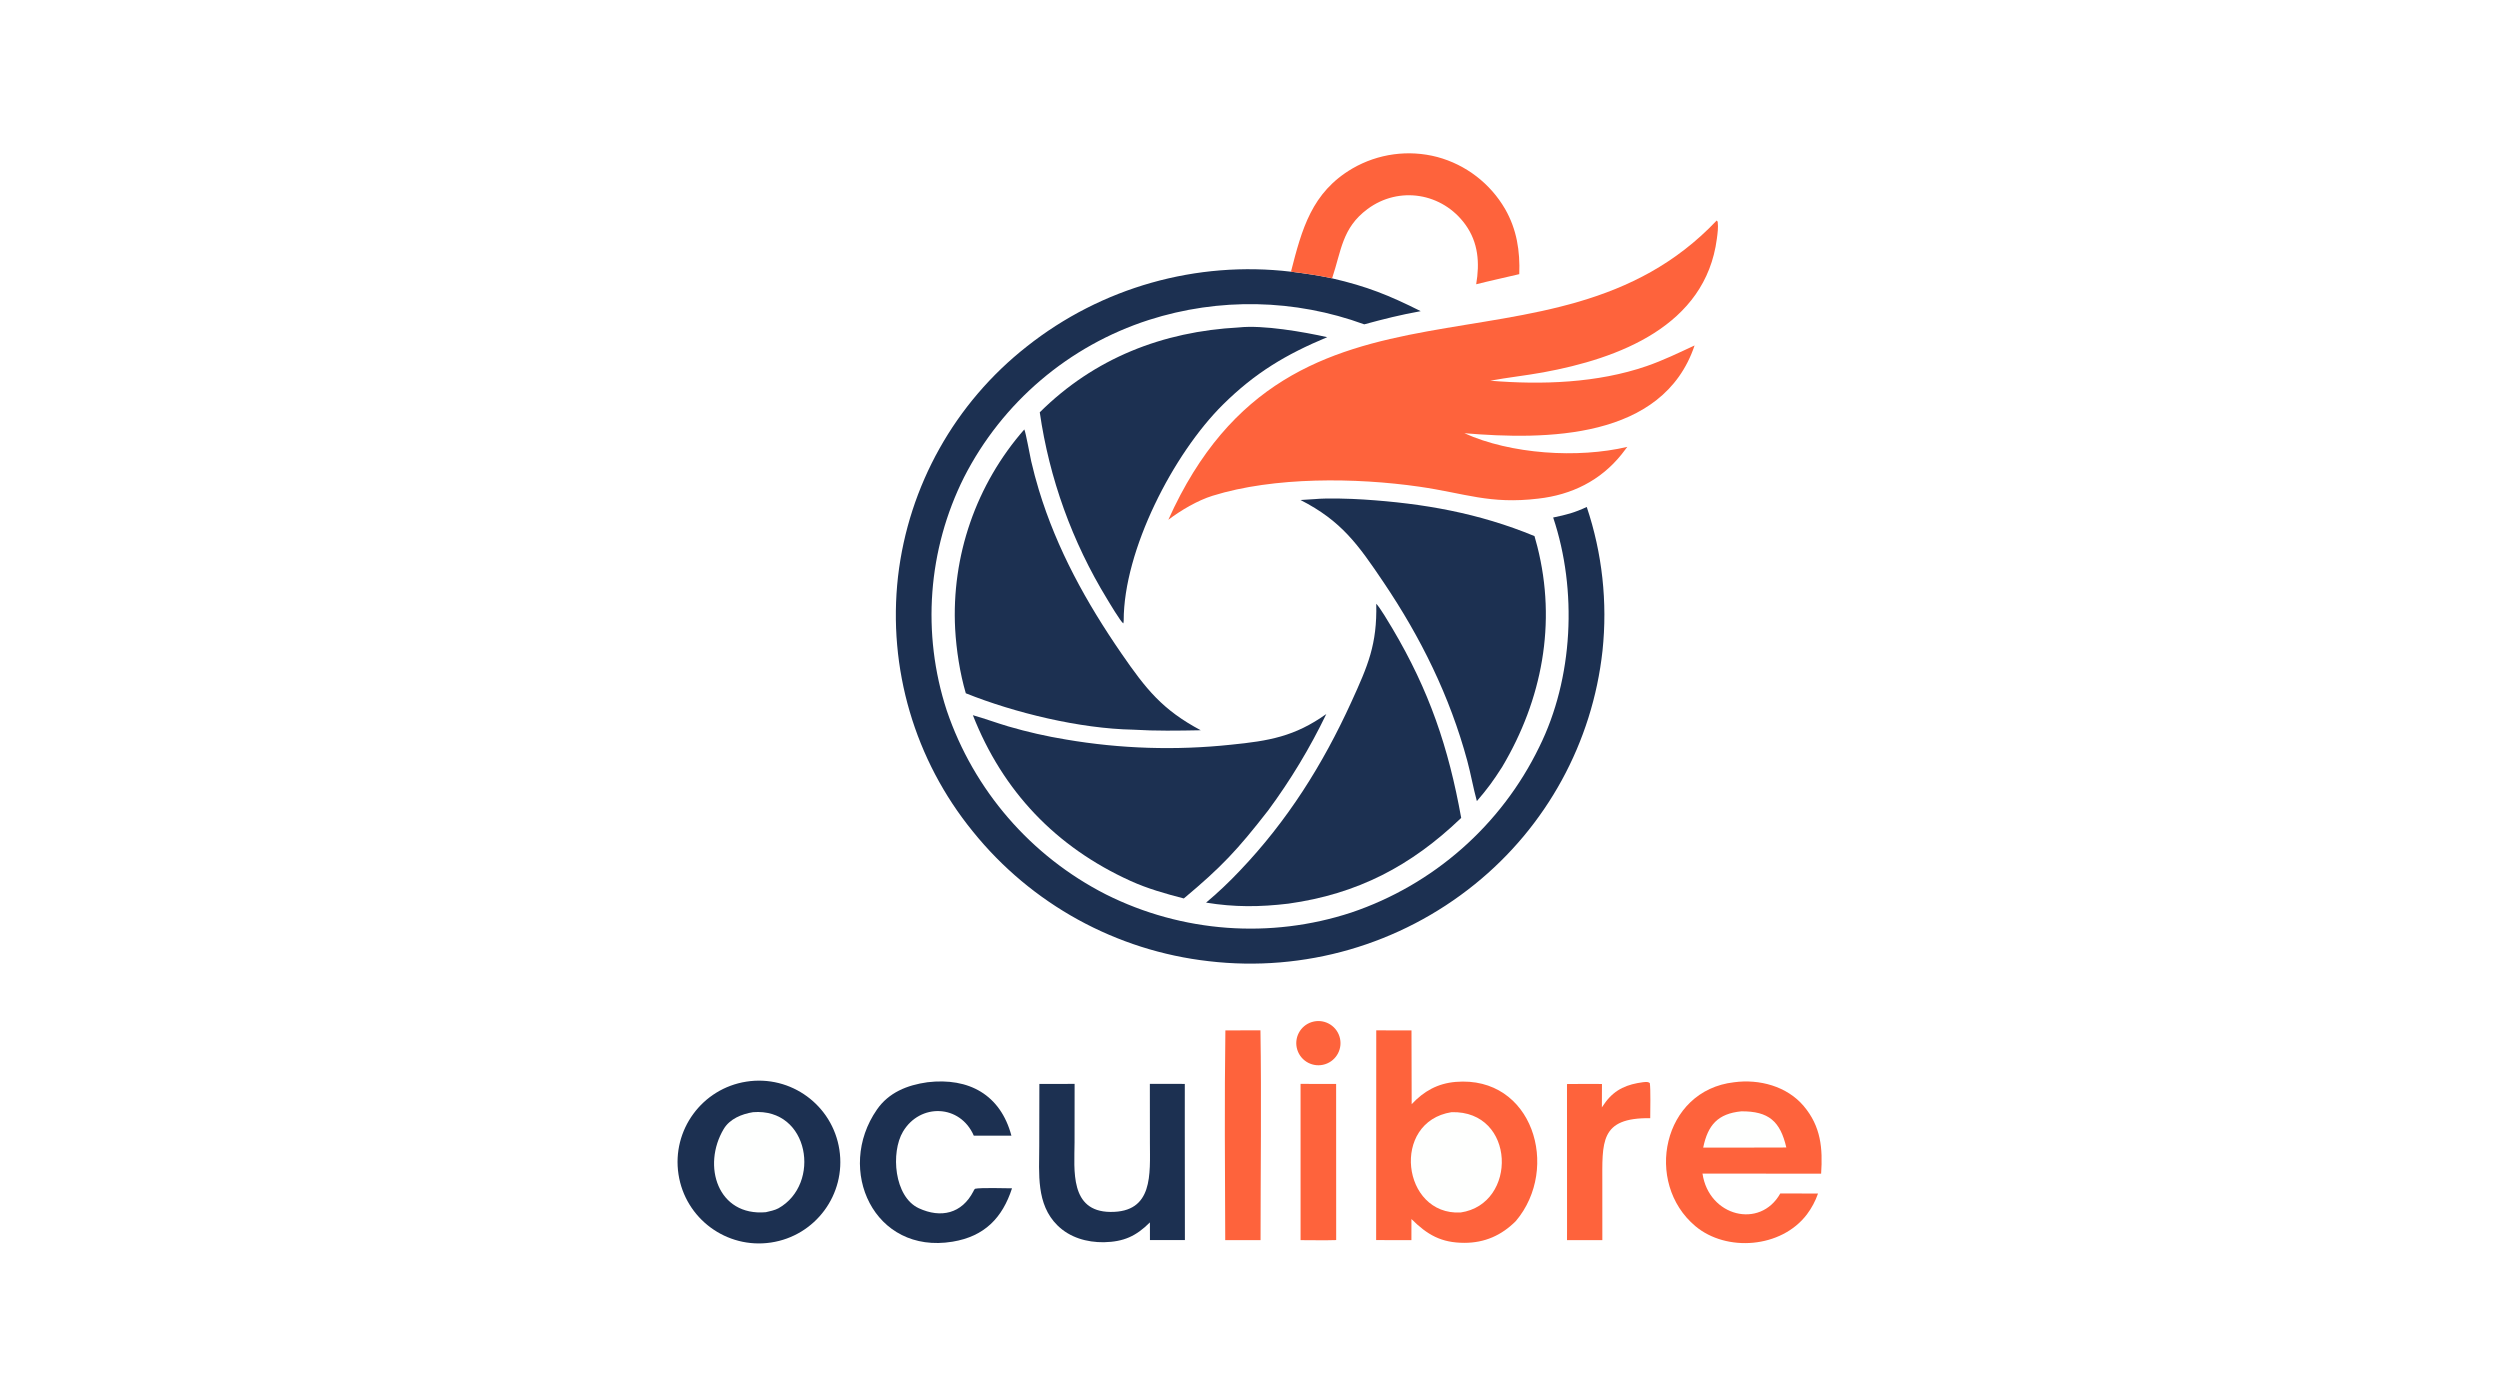
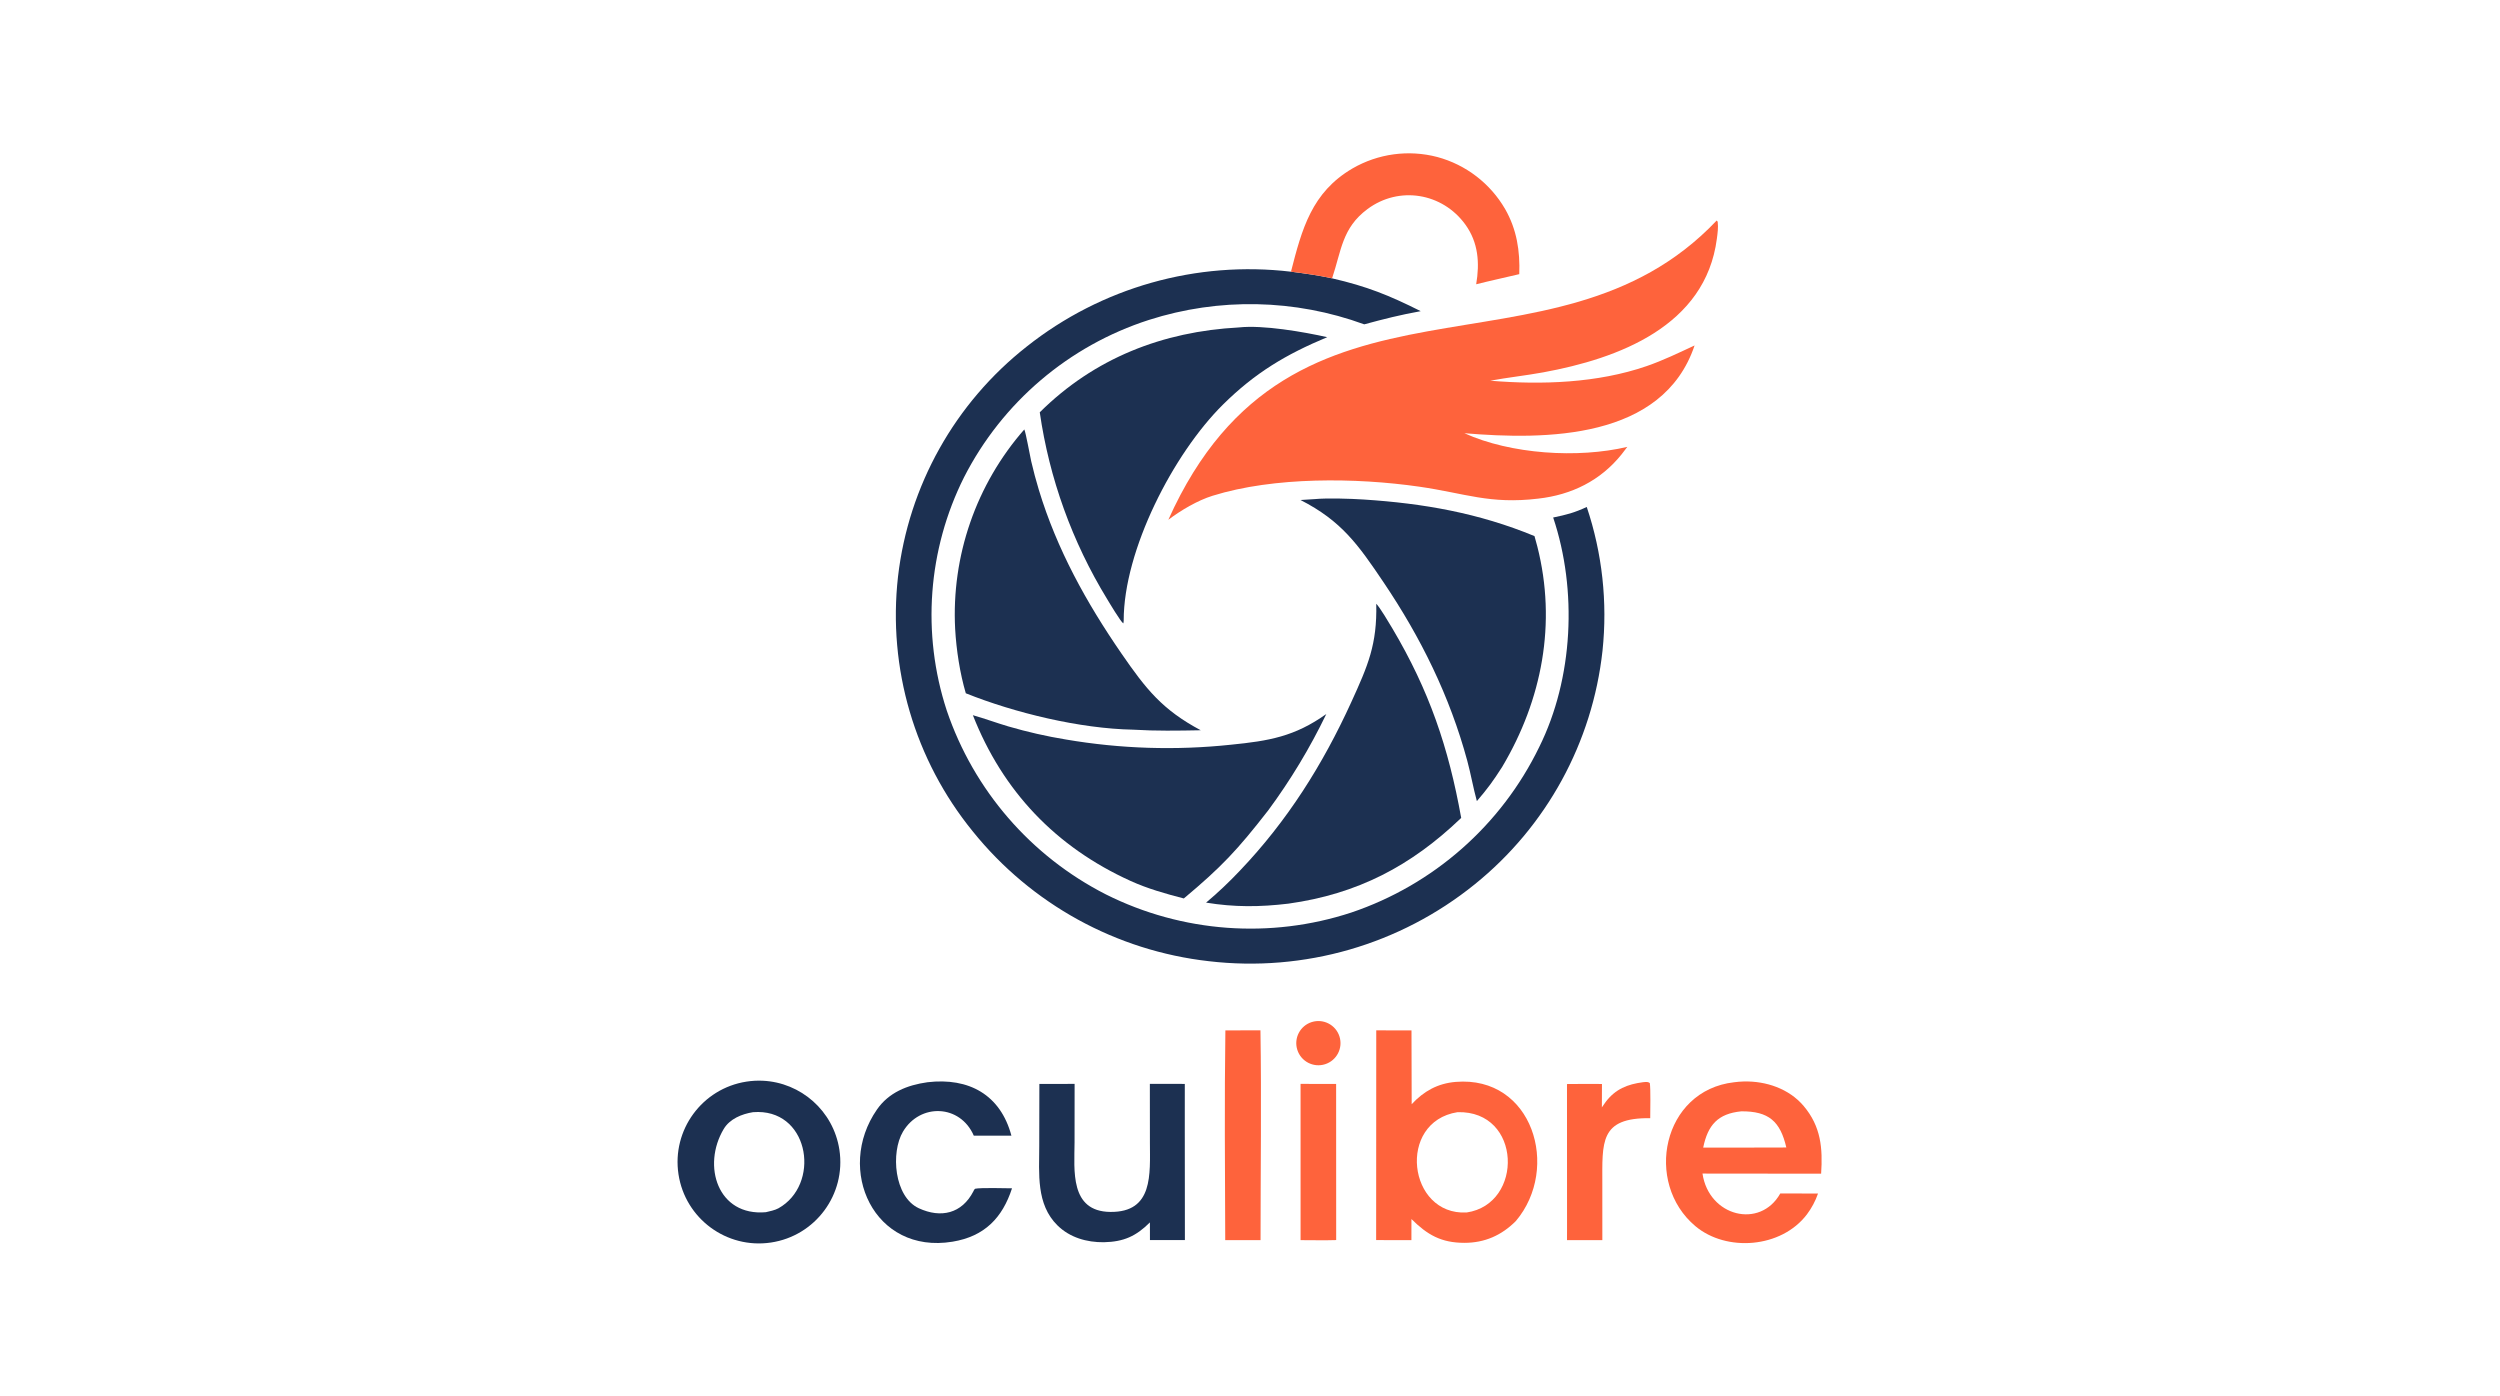
<svg xmlns="http://www.w3.org/2000/svg" version="1.1" style="display: block;" viewBox="0 0 2752 1536" width="2752" height="1536" preserveAspectRatio="none" id="svg21">
  <defs id="defs21" />
  <path transform="translate(0,0)" fill="rgb(28,48,81)" d="M 1746.69 558.061 C 1763.77 608.939 1769.68 662.896 1764.05 716.266 C 1753.03 817.259 1702.43 909.766 1623.32 973.511 C 1541.13 1039.92 1435.65 1070.41 1330.7 1058.09 C 1228.67 1046.57 1135.32 995.247 1070.91 915.285 C 1006.84 836.662 977.139 735.539 988.528 634.754 C 1000.14 534.725 1051.23 443.482 1130.45 381.317 C 1212.55 316.362 1317.14 286.773 1421.1 299.091 C 1436.61 301.024 1451.05 303.066 1466.36 306.399 C 1504.87 315.288 1529.05 325.051 1563.93 342.527 C 1541.04 346.695 1524.07 350.981 1501.75 357.034 C 1425.43 329.122 1341.99 327.427 1264.6 352.217 C 1176.52 380.607 1103.35 442.881 1061.25 525.297 C 1021.33 605.022 1014.47 697.27 1042.15 782.023 C 1071.9 869.815 1134.79 942.502 1217.39 984.569 C 1301.27 1026.59 1398.36 1033.77 1487.5 1004.53 C 1578.04 973.969 1652.54 908.38 1694.32 822.448 C 1731.94 746.756 1736.48 649.497 1709.73 569.677 C 1724.73 566.546 1732.78 564.52 1746.69 558.061 z" id="path2" />
  <path transform="translate(0,0)" fill="rgb(254,99,60)" d="M 1889.73 242.75 L 1890.85 244.099 C 1891.59 250.683 1890.76 256.366 1889.92 262.809 C 1877.45 359.004 1781.68 394.727 1698.71 409.902 C 1679.69 413.38 1659.73 415.516 1640.41 419.076 C 1697.09 423.784 1758.45 421.705 1812.57 403.027 C 1830.78 396.742 1847.94 388.387 1865.4 380.278 C 1830.5 484.121 1701.53 484.398 1612 476.887 C 1663.06 500.044 1736.97 504.809 1791.35 491.907 C 1789.33 494.655 1787.26 497.366 1785.14 500.039 C 1761.83 529.164 1729.92 544.761 1693.25 548.887 C 1639.8 555.291 1613 543.023 1562.3 535.73 C 1492.87 525.742 1402.6 524.609 1334.82 545.729 C 1318.2 550.91 1299.89 561.753 1286.1 572.177 C 1423 266.919 1708.46 434.073 1889.73 242.75 z" id="path3" />
  <path transform="translate(0,0)" fill="rgb(28,48,81)" d="M 1070.94 787.288 C 1083.41 790.787 1097.17 795.852 1109.98 799.637 C 1130.83 805.731 1152.04 810.55 1173.48 814.067 C 1233.45 824.297 1294.55 826.218 1355.04 819.777 C 1396.72 815.628 1425.29 810.808 1460.03 785.941 C 1442.04 823.28 1420.59 858.848 1395.96 892.177 C 1362.27 935.517 1344.73 954.266 1303.15 989.024 C 1282.89 983.757 1263.49 978.342 1244.39 969.669 C 1162.05 932.276 1103.77 870.792 1070.94 787.288 z" id="path4" />
  <path transform="translate(0,0)" fill="rgb(28,48,81)" d="M 1447.13 549.422 C 1461.03 548.075 1487.04 548.959 1500.88 549.849 C 1566.93 554.098 1627.78 564.769 1689.16 590.132 C 1690.3 593.946 1691.35 597.786 1692.31 601.649 C 1713.66 685.925 1697.61 770.201 1653.6 844.188 C 1643.75 859.621 1637.66 867.986 1625.73 881.855 C 1621.74 867.404 1619.13 852.095 1615.18 837.499 C 1595.97 766.487 1564.09 701.91 1523.06 641.049 C 1495.07 599.532 1476.73 573.418 1431.59 550.404 L 1447.13 549.422 z" id="path5" />
  <path transform="translate(0,0)" fill="rgb(28,48,81)" d="M 1127.55 472.725 C 1129.13 475.681 1133.82 501.905 1135.11 507.571 C 1137.58 518.258 1140.41 528.86 1143.59 539.359 C 1163.44 604.724 1195.9 663.355 1234.47 719.342 C 1261.55 758.651 1279.52 781.347 1321.79 803.873 C 1295.98 804.349 1273.06 804.774 1247.25 803.222 C 1188.85 802.11 1117.19 784.812 1063.16 763.161 C 1056.67 741.115 1052.73 715.403 1051.44 692.498 C 1047.2 612.122 1074.5 533.265 1127.55 472.725 z" id="path6" />
  <path transform="translate(0,0)" fill="rgb(28,48,81)" d="M 1514.98 664.627 C 1518.73 668.198 1529.24 685.885 1532.68 691.696 C 1573.37 760.353 1594.49 822.633 1608.49 900.356 C 1553.38 953.232 1494.47 984.118 1418.24 994.735 C 1387.03 998.482 1358.73 998.724 1327.65 993.607 C 1340.73 982.622 1353.15 970.884 1364.86 958.453 C 1417.04 903.769 1456.15 841.626 1487.41 773.093 C 1505.81 732.759 1516.04 709.49 1514.98 664.627 z" id="path7" />
  <path transform="translate(0,0)" fill="rgb(28,48,81)" d="M 1363.63 360.452 C 1390.28 357.5 1435.17 365.376 1461.02 371.164 C 1415.54 390.146 1381.51 410.429 1346.19 445.424 C 1291.51 499.605 1236.9 605.685 1236.96 683.25 C 1236.99 684.223 1236.73 685.252 1236.55 686.255 C 1233.71 684.548 1221.07 663.356 1218.57 659.177 C 1180.25 596.464 1155.07 526.618 1144.57 453.879 C 1204.67 394.219 1279.89 364.933 1363.63 360.452 z" id="path8" />
  <path transform="translate(0,0)" fill="rgb(254,99,60)" d="M 1421.1 299.091 C 1433.13 252.185 1443.89 211.721 1488.8 185.438 C 1517.04 169.081 1550.59 164.544 1582.15 172.816 C 1613.65 181.299 1640.51 201.915 1656.86 230.152 C 1669.71 252.617 1673.36 276.288 1672.41 301.785 C 1656.81 305.513 1640.44 309.006 1624.98 312.928 C 1628.96 289.559 1627.39 266.976 1613.05 247.173 C 1587.79 212.268 1540.08 204.33 1505.35 230.127 C 1477.24 251.016 1476.65 275.864 1466.36 306.399 C 1451.05 303.066 1436.61 301.024 1421.1 299.091 z" id="path15" />
  <g id="g21">
-     <path transform="translate(0,0)" fill="rgb(254,99,60)" d="M 1514.98 1134.16 C 1527.78 1134.37 1540.93 1134.25 1553.77 1134.29 L 1553.97 1215.5 C 1567.38 1201.09 1582.73 1192.61 1602.36 1190.96 C 1687.2 1183.84 1717.87 1285.79 1668.69 1344.08 C 1652.95 1359.89 1634.37 1368.13 1611.98 1368.12 C 1586.47 1368.11 1571.16 1359.26 1553.71 1341.92 L 1553.69 1365.14 L 1514.86 1365.09 L 1514.98 1134.16 z" id="path9" />
-     <path transform="translate(0,0)" fill="rgb(254,255,254)" d="M 1597.84 1224.28 C 1668.75 1222.32 1670.97 1325.45 1607.84 1334.71 C 1543.09 1338.12 1530.82 1234.89 1597.84 1224.28 z" id="path10" />
-     <path transform="translate(0,0)" fill="rgb(28,48,81)" d="M 821.581 1190.67 C 870.597 1182.99 916.517 1216.62 924.003 1265.66 C 931.488 1314.71 897.687 1360.49 848.613 1367.79 C 799.809 1375.04 754.328 1341.47 746.884 1292.69 C 739.44 1243.92 772.836 1198.3 821.581 1190.67 z" id="path11" />
-     <path transform="translate(0,0)" fill="rgb(254,255,254)" d="M 828.929 1224.29 C 890.988 1219.33 904.277 1303.55 856.931 1330.07 C 853.226 1332.14 847.244 1333.44 843.031 1334.39 C 790.085 1339.06 772.541 1283.27 796.655 1242.81 C 803.283 1231.69 816.439 1226.3 828.929 1224.29 z" id="path12" />
-     <path transform="translate(0,0)" fill="rgb(254,99,60)" d="M 1908.89 1191.35 C 1936.52 1187.6 1967.08 1195.7 1985.47 1217.47 C 2004.54 1240.03 2006.56 1263.92 2004.7 1292 L 1874.1 1291.86 C 1881.07 1339.18 1937.57 1353.25 1959.72 1313.79 L 1973.75 1313.78 L 2001.27 1313.85 C 1998.42 1322.11 1994.28 1329.86 1989.02 1336.84 C 1960.71 1374.1 1900.38 1378.35 1866.32 1349.79 C 1809.45 1302.12 1829.87 1200.41 1908.89 1191.35 z" id="path13" />
-     <path transform="translate(0,0)" fill="rgb(254,255,254)" d="M 1916.81 1223.35 C 1947.01 1223.14 1959.71 1234.33 1966.39 1263.16 L 1923.75 1263.26 L 1874.88 1263.26 C 1879.98 1238.41 1891.03 1225.91 1916.81 1223.35 z" id="path14" />
+     <path id="path9" d="M 1514.98 1134.16 L 1514.859 1365.09 L 1553.689 1365.141 L 1553.711 1341.92 C 1571.161 1359.26 1586.47 1368.109 1611.98 1368.119 C 1634.37 1368.129 1652.949 1359.89 1668.689 1344.08 C 1717.87 1285.79 1687.199 1183.841 1602.359 1190.961 C 1582.729 1192.611 1567.381 1201.09 1553.971 1215.5 L 1553.77 1134.289 C 1540.929 1134.249 1527.781 1134.37 1514.98 1134.16 z M 1604.439 1224.279 C 1675.35 1222.319 1677.57 1325.451 1614.439 1334.711 C 1549.689 1338.121 1537.419 1234.889 1604.439 1224.279 z " transform="translate(0,0)" style="fill:#fe633c;fill-opacity:1" />
+     <path id="path11" d="M 839.748 1189.676 C 833.787 1189.395 827.707 1189.71 821.58 1190.67 C 772.835 1198.3 739.441 1243.919 746.885 1292.689 C 754.329 1341.469 799.809 1375.039 848.613 1367.789 C 897.687 1360.489 931.489 1314.71 924.004 1265.66 C 917.454 1222.75 881.477 1191.638 839.748 1189.676 z M 834.604 1224.082 C 891.759 1224.538 902.798 1304.379 856.932 1330.07 C 853.227 1332.14 847.244 1333.441 843.031 1334.391 C 790.085 1339.061 772.54 1283.271 796.654 1242.811 C 803.282 1231.69 816.44 1226.299 828.93 1224.289 C 830.869 1224.134 832.76 1224.067 834.604 1224.082 z " transform="translate(0,0)" style="fill:#1c3051;fill-opacity:1" />
+     <path id="path13" d="M 1919.359 1190.502 C 1915.844 1190.597 1912.344 1190.881 1908.891 1191.35 C 1829.871 1200.41 1809.45 1302.119 1866.32 1349.789 C 1900.38 1378.349 1960.709 1374.1 1989.02 1336.84 C 1994.28 1329.86 1998.419 1322.11 2001.27 1313.85 L 1973.75 1313.779 L 1959.721 1313.789 C 1937.571 1353.249 1881.07 1339.179 1874.1 1291.859 L 2004.699 1292 C 2006.559 1263.92 2004.541 1240.031 1985.471 1217.471 C 1969.38 1198.422 1943.97 1189.838 1919.359 1190.502 z M 1916.811 1223.35 C 1947.011 1223.14 1959.711 1234.33 1966.391 1263.16 L 1923.75 1263.26 L 1874.881 1263.26 C 1879.981 1238.41 1891.031 1225.91 1916.811 1223.35 z " transform="translate(0,0)" style="fill:#fe633c;fill-opacity:1" />
    <path transform="translate(0,0)" fill="rgb(28,48,81)" d="M 1265.76 1193.13 L 1304.23 1193.16 L 1304.21 1243.75 L 1304.33 1365.09 L 1265.86 1365.07 L 1265.82 1345.62 C 1250.62 1360.74 1237.17 1366.94 1215.19 1367.45 C 1196.34 1367.67 1177.63 1362.32 1164.02 1348.88 C 1140.43 1325.59 1143.97 1291.83 1144 1261.58 L 1144.14 1193.18 L 1182.93 1193.15 L 1182.87 1257.64 C 1182.72 1288.17 1177.43 1333.54 1222.17 1334.09 C 1269.88 1334.67 1265.86 1292.28 1265.82 1257.64 L 1265.76 1193.13 z" id="path16" />
    <path transform="translate(0,0)" fill="rgb(28,48,81)" d="M 1021.05 1191.32 C 1066.43 1185.98 1101.33 1205.02 1113.36 1250.14 L 1071.96 1250.15 C 1056.97 1215.56 1012.81 1214.14 994.01 1245.69 C 980.408 1268.52 984.147 1317.45 1011.48 1330.06 C 1035.7 1341.24 1058.86 1336.05 1071.56 1311.32 C 1071.99 1309.9 1072.3 1309.86 1073.34 1308.59 C 1079.01 1307.26 1107.08 1308 1114.03 1308.09 C 1103.46 1340.52 1083.91 1361 1048.55 1366.85 C 962.175 1381.13 919.303 1287.62 965.39 1221.33 C 978.351 1202.68 998.463 1194.48 1021.05 1191.32 z" id="path17" />
    <path transform="translate(0,0)" fill="rgb(254,99,60)" d="M 1348.9 1134.25 L 1387.51 1134.2 C 1388.71 1210.05 1387.62 1289.09 1387.62 1365.14 L 1348.74 1365.14 C 1348.44 1289.09 1347.85 1210.15 1348.9 1134.25 z" id="path18" />
    <path transform="translate(0,0)" fill="rgb(254,99,60)" d="M 1808.72 1191.28 C 1812.05 1191.01 1813.81 1190.59 1816.09 1192.19 C 1817.18 1198.57 1816.56 1223.17 1816.58 1230.89 C 1760.61 1230.22 1763.88 1257.28 1763.84 1303.62 L 1763.86 1365.12 L 1724.96 1365.11 L 1725 1353.25 L 1724.94 1193.31 C 1737.59 1193.06 1750.74 1193.24 1763.44 1193.24 C 1763.32 1201.83 1763.29 1210.42 1763.35 1219.01 C 1764.66 1216.94 1766.06 1214.92 1767.55 1212.96 C 1778.33 1198.79 1791.56 1193.54 1808.72 1191.28 z" id="path19" />
    <path transform="translate(0,0)" fill="rgb(254,99,60)" d="M 1431.66 1193.14 L 1470.81 1193.22 L 1470.87 1365.08 C 1458.38 1365.49 1444.28 1365.16 1431.67 1365.15 L 1431.66 1193.14 z" id="path20" />
    <path transform="translate(0,0)" fill="rgb(254,99,60)" d="M 1443.98 1125.09 C 1456.78 1121.06 1470.43 1128.15 1474.49 1140.95 C 1478.54 1153.75 1471.47 1167.41 1458.67 1171.49 C 1445.85 1175.58 1432.14 1168.48 1428.08 1155.65 C 1424.02 1142.82 1431.14 1129.13 1443.98 1125.09 z" id="path21" />
  </g>
</svg>
